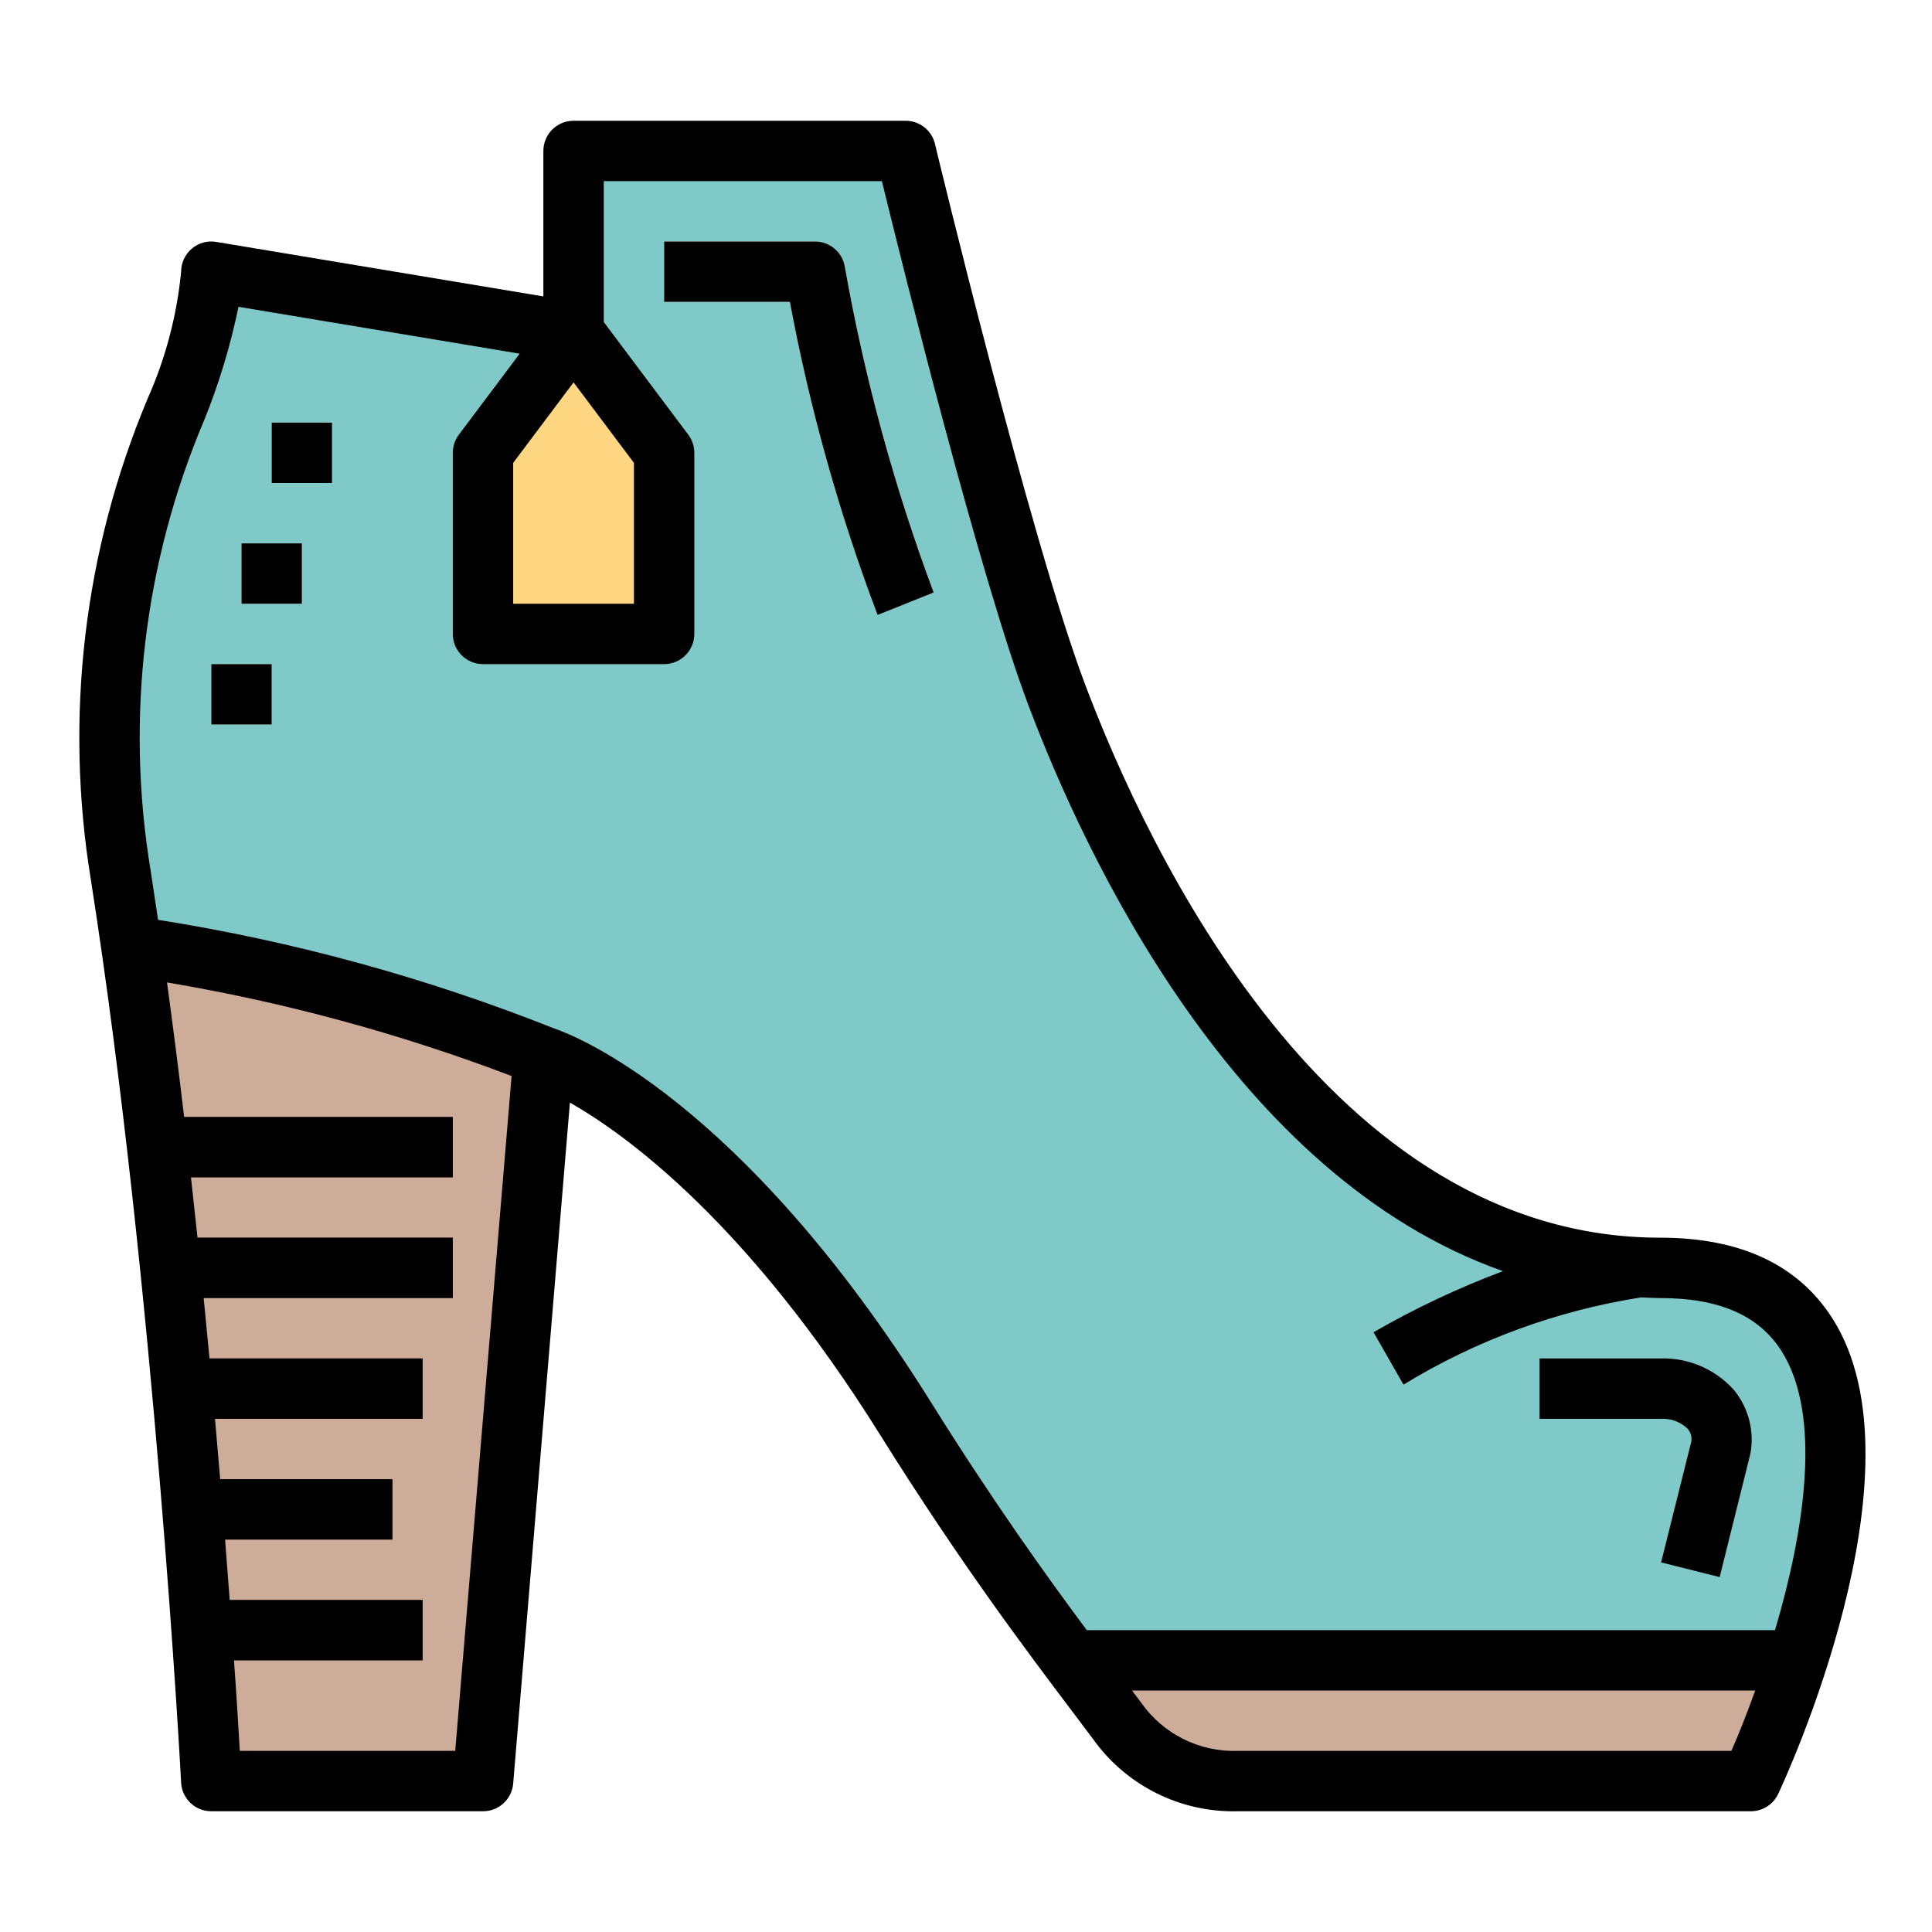
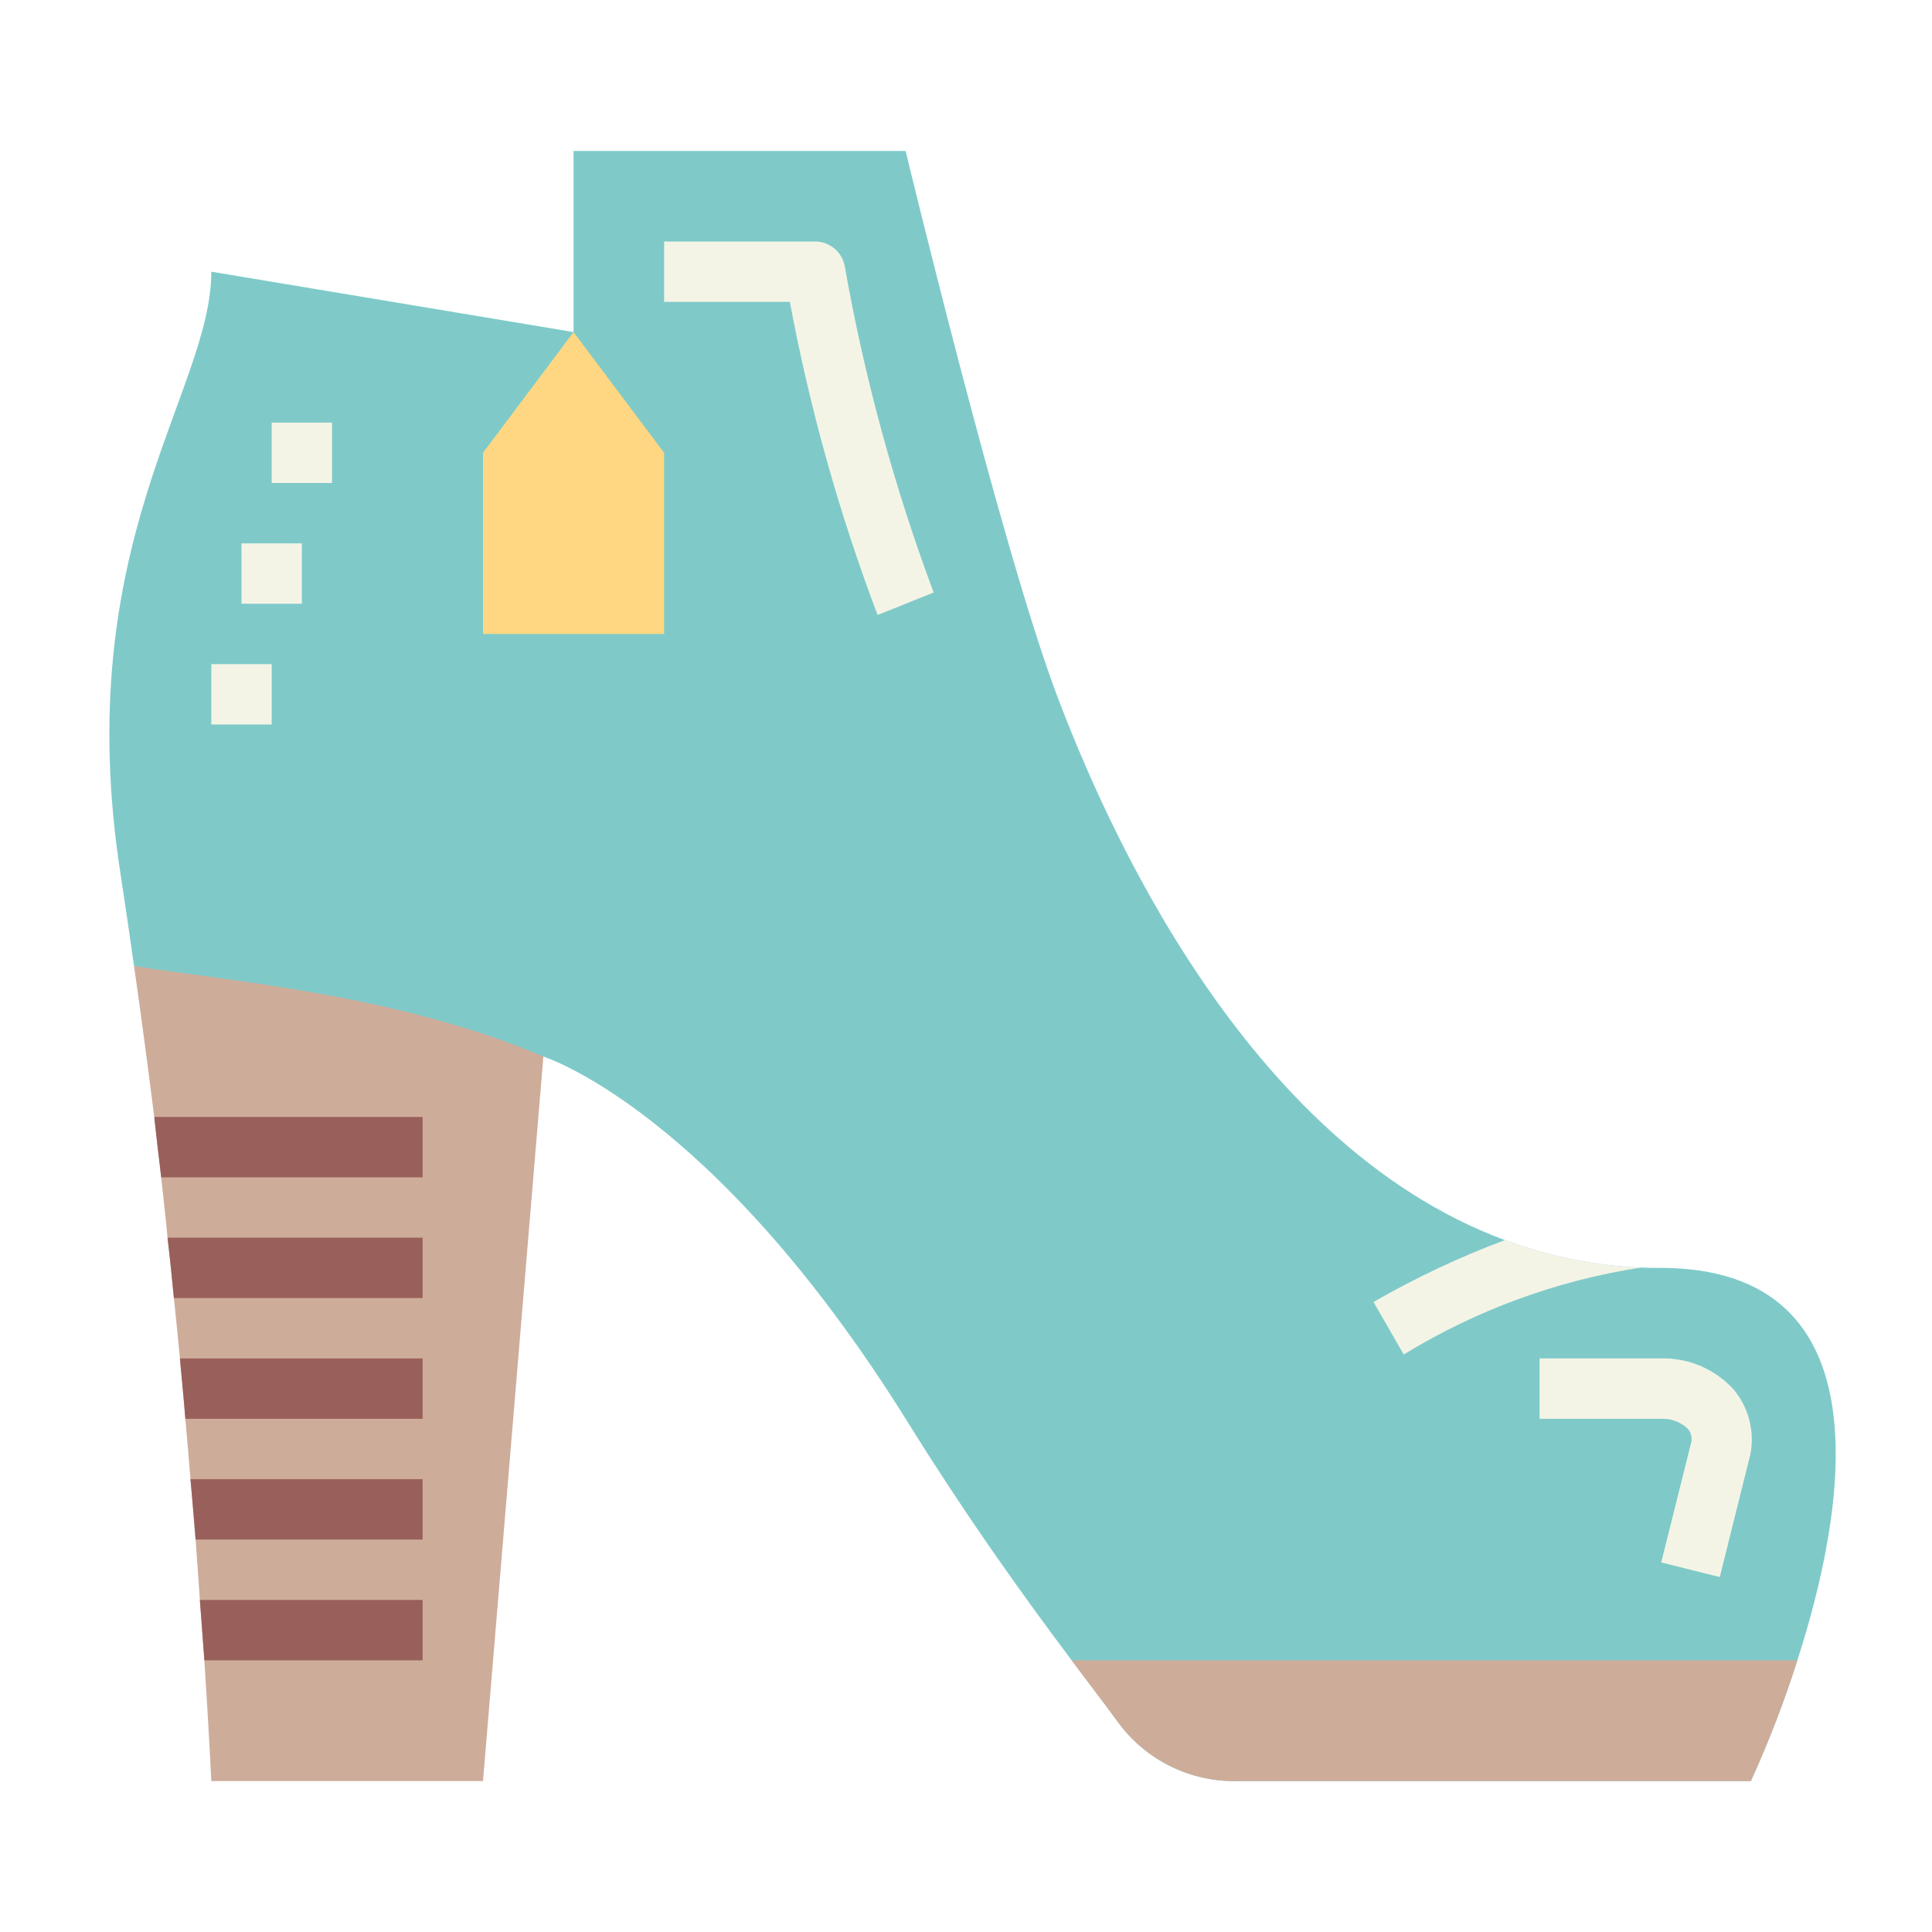
<svg xmlns="http://www.w3.org/2000/svg" height="512" viewBox="0 0 64 64" width="512">
-   <g id="Filled_outline" data-name="Filled outline">
-     <path d="m58 59h-17a4.748 4.748 0 0 1 -4-2c-1.37-1.839-3.877-5-7-10-6.4-10.246-12-12-12-12l-2 24h-9s-.848-16.239-3-30c-1.72-11 3-16 3-20l12 2v-6h11s3.147 13.082 5 18c1.874 4.974 8 19 20 19 11 0 3 17 3 17z" fill="#7fcac9" />
-     <path d="m7 59h9l2-24a61.751 61.751 0 0 0 -13.651-3.669c1.895 13.198 2.651 27.669 2.651 27.669z" fill="#ceac9a" />
-     <path d="m19 11-3 4v6h6v-6z" fill="#ffd782" />
-     <path d="m29.071 20.372a60.868 60.868 0 0 1 -2.906-10.372h-4.165v-2h5a1 1 0 0 1 .986.835 61.419 61.419 0 0 0 2.943 10.793z" fill="#f4f4e6" />
-     <g fill="#995f5b">
-       <path d="m5 37h10v2h-10z" />
-       <path d="m5 41h10v2h-10z" />
-       <path d="m6 45h8v2h-8z" />
-       <path d="m6 49h7v2h-7z" />
-       <path d="m7 53h7v2h-7z" />
-     </g>
-     <path d="m9 14h2v2h-2z" fill="#f4f4e6" />
-     <path d="m8 18h2v2h-2z" fill="#f4f4e6" />
-     <path d="m7 22h2v2h-2z" fill="#f4f4e6" />
-     <path d="m35.495 55c.588.785 1.1 1.458 1.505 2a4.748 4.748 0 0 0 4 2h17a37.236 37.236 0 0 0 1.538-4z" fill="#ceac9a" />
-     <path d="m27 8h-5v2h4.165a60.868 60.868 0 0 0 2.906 10.372l1.858-.744a61.419 61.419 0 0 1 -2.943-10.793 1 1 0 0 0 -.986-.835z" />
+   <path d="m59.54 55a36.086 36.086 0 0 1 -1.54 4h-17a4.765 4.765 0 0 1 -4-2c-.4-.55-.91-1.21-1.5-2-1.41-1.88-3.31-4.48-5.5-8-6.4-10.25-12-12-12-12l-13.56-3c-.14-1.01-.29-2.01-.44-3-1.72-11 3-16 3-20l12 2v-6h11s3.15 13.08 5 18c1.58 4.2 6.21 14.88 14.85 18.08a14.581 14.581 0 0 0 4.5.91c.22.01.43.01.65.01 7.53 0 6.16 7.97 4.54 13z" fill="#7fcac9" />
+   <path d="m18 35-2 24h-9s-.07-1.51-.23-4c-.05-.61-.09-1.28-.15-2-.04-.63-.09-1.29-.14-2-.05-.64-.11-1.31-.17-2-.05-.65-.11-1.31-.17-2-.05-.65-.12-1.32-.18-2-.06-.66-.13-1.33-.2-2s-.13-1.33-.21-2c-.06-.66-.14-1.33-.21-2s-.16-1.33-.23-2c-.21-1.66-.43-3.33-.67-5 3.14.5 8.77.95 13.56 3z" fill="#ceac9a" />
+   <path d="m19 11-3 4v6h6v-6z" fill="#ffd782" />
+   <path d="m29.071 20.372a60.868 60.868 0 0 1 -2.906-10.372h-4.165v-2h5a1 1 0 0 1 .986.835 61.419 61.419 0 0 0 2.943 10.793z" fill="#f4f4e6" />
+   <path d="m14 37v2h-8.66c-.08-.66-.16-1.33-.23-2z" fill="#995f5b" />
+   <path d="m14 41v2h-8.24c-.06-.66-.13-1.33-.21-2z" fill="#995f5b" />
+   <path d="m14 45v2h-7.86c-.05-.65-.12-1.32-.18-2z" fill="#995f5b" />
+   <path d="m14 49v2h-7.52c-.05-.64-.11-1.31-.17-2z" fill="#995f5b" />
+   <path d="m14 53v2h-7.23c-.05-.61-.09-1.28-.15-2z" fill="#995f5b" />
+   <g fill="#f4f4e6">
    <path d="m9 14h2v2h-2z" />
    <path d="m8 18h2v2h-2z" />
    <path d="m7 22h2v2h-2z" />
-     <path d="m55 45h-4v2h4a1.2 1.2 0 0 1 .9.323.526.526 0 0 1 .126.434l-1 4 1.94.486 1.016-4.078a2.586 2.586 0 0 0 -.556-2.135 3.145 3.145 0 0 0 -2.426-1.03z" />
-     <path d="m60.708 43.685c-1.131-1.785-3.051-2.685-5.708-2.685-10.965 0-16.985-12.834-19.064-18.353-1.81-4.804-4.936-17.747-4.964-17.881a1 1 0 0 0 -.972-.766h-11a1 1 0 0 0 -1 1v4.819l-10.835-1.805a.986.986 0 0 0 -.811.223 1 1 0 0 0 -.354.763 13.523 13.523 0 0 1 -1.111 4.208 29.047 29.047 0 0 0 -1.877 15.946c2.119 13.551 2.981 29.736 2.988 29.898a1 1 0 0 0 1 .948h9a1 1 0 0 0 1-.917l1.879-22.558c1.908 1.086 5.9 4 10.276 11.005 2.681 4.289 4.9 7.221 6.364 9.161l.682.907a5.709 5.709 0 0 0 4.799 2.402h17a1 1 0 0 0 .905-.574c.205-.436 4.984-10.726 1.803-15.741zm-41.708-31.018 2 2.666v4.667h-4v-4.667zm-3.92 45.333h-7.136c-.04-.681-.1-1.708-.193-3h6.249v-2h-6.391q-.07-.945-.153-2h5.544v-2h-5.706q-.081-.971-.172-2h6.878v-2h-7.06q-.093-.983-.193-2h8.253v-2h-8.457q-.105-.992-.217-2h8.674v-2h-8.9c-.176-1.481-.365-2.974-.568-4.456a60.308 60.308 0 0 1 11.415 3.1zm42.274 0h-16.354a3.752 3.752 0 0 1 -3.2-1.6l-.3-.4h20.644c-.274.761-.544 1.445-.79 2zm1.446-4h-22.8c-1.363-1.832-3.12-4.285-5.148-7.53-6.309-10.1-11.908-12.207-12.491-12.4a61.676 61.676 0 0 0 -13.125-3.6q-.119-.814-.244-1.618a26.946 26.946 0 0 1 1.78-14.953 21.673 21.673 0 0 0 1.128-3.735l9.315 1.552-2.015 2.684a1 1 0 0 0 -.2.6v6a1 1 0 0 0 1 1h6a1 1 0 0 0 1-1v-6a1 1 0 0 0 -.2-.6l-2.8-3.733v-4.667h9.214c.708 2.9 3.235 13.065 4.85 17.353 1.885 5 6.834 15.621 15.724 18.755a29.121 29.121 0 0 0 -4.288 2.024l.992 1.736a21.463 21.463 0 0 1 7.872-2.89c.21.008.418.022.632.022 1.954 0 3.269.574 4.019 1.755 1.363 2.145.744 6.005-.215 9.245z" />
+     <path d="m54.35 41.99a21.238 21.238 0 0 0 -7.85 2.88l-1-1.74a29.352 29.352 0 0 1 4.35-2.05 14.581 14.581 0 0 0 4.5.91z" />
+     <path d="m56.97 52.243-1.94-.486 1-4a.526.526 0 0 0 -.126-.434 1.2 1.2 0 0 0 -.904-.323h-4v-2h4a3.145 3.145 0 0 1 2.43 1.03 2.586 2.586 0 0 1 .556 2.135z" />
  </g>
+   <path d="m59.54 55a36.086 36.086 0 0 1 -1.54 4h-17a4.765 4.765 0 0 1 -4-2c-.4-.55-.91-1.21-1.5-2z" fill="#ceac9a" />
</svg>
